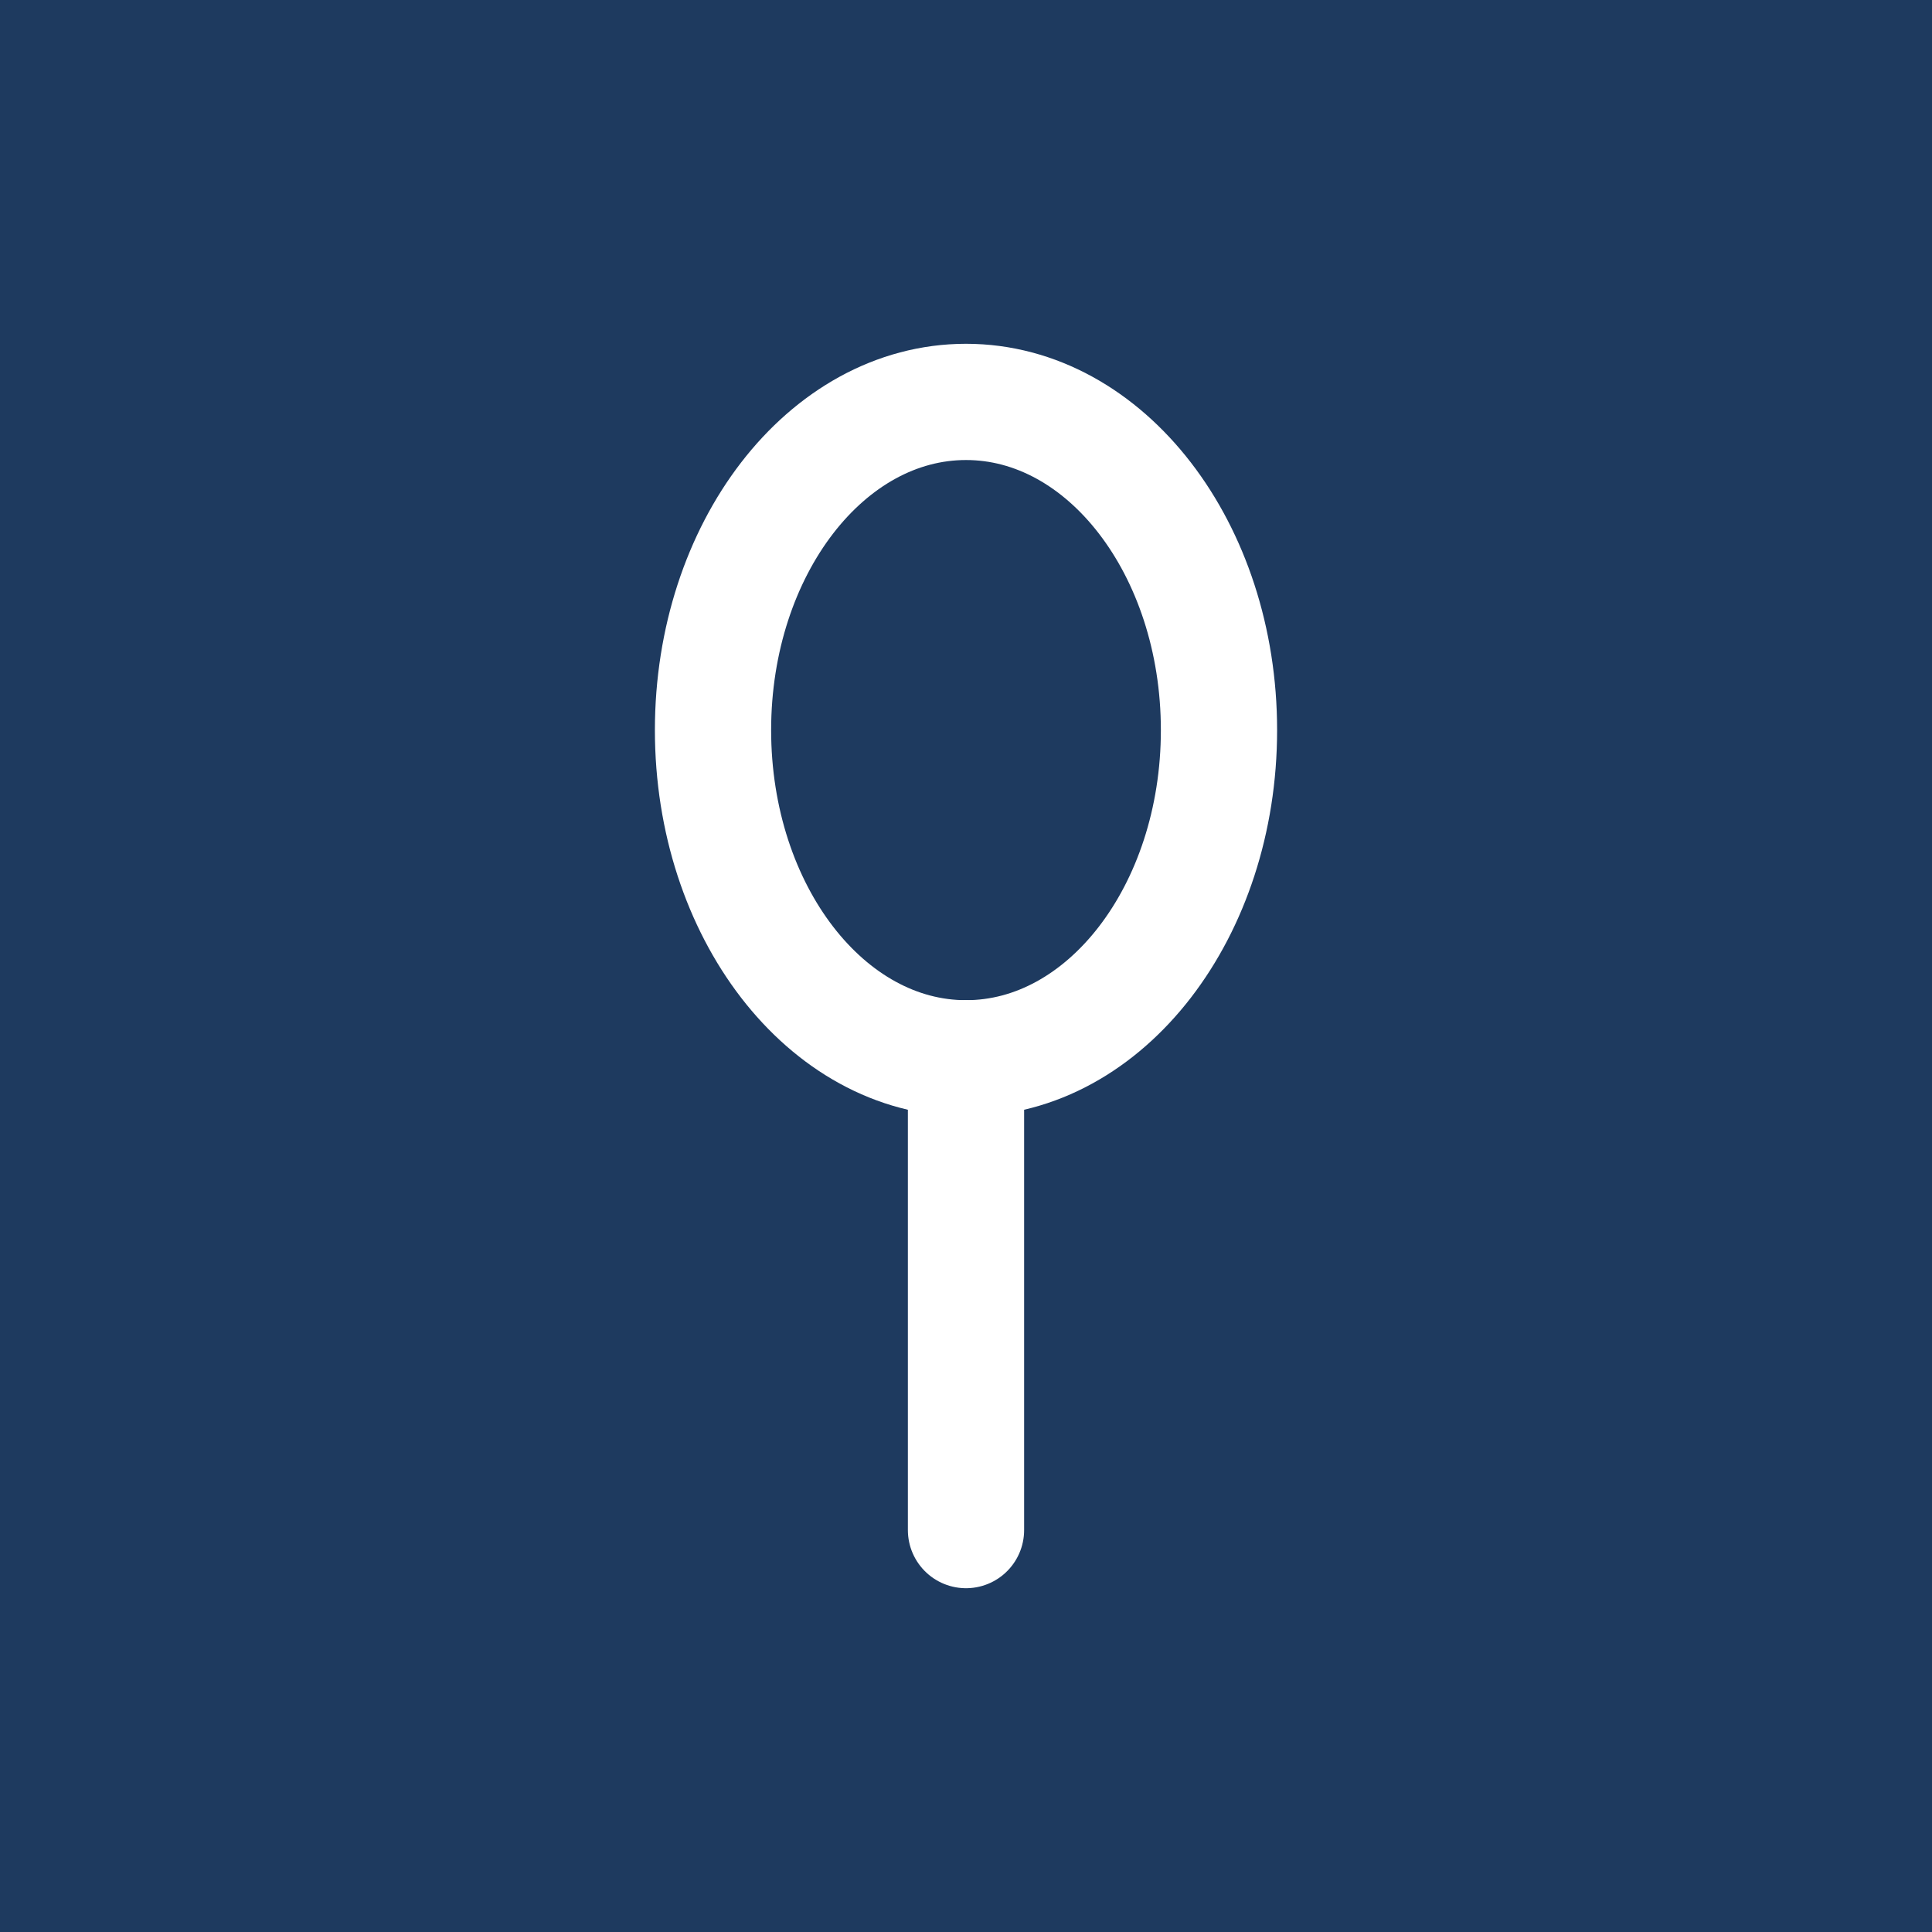
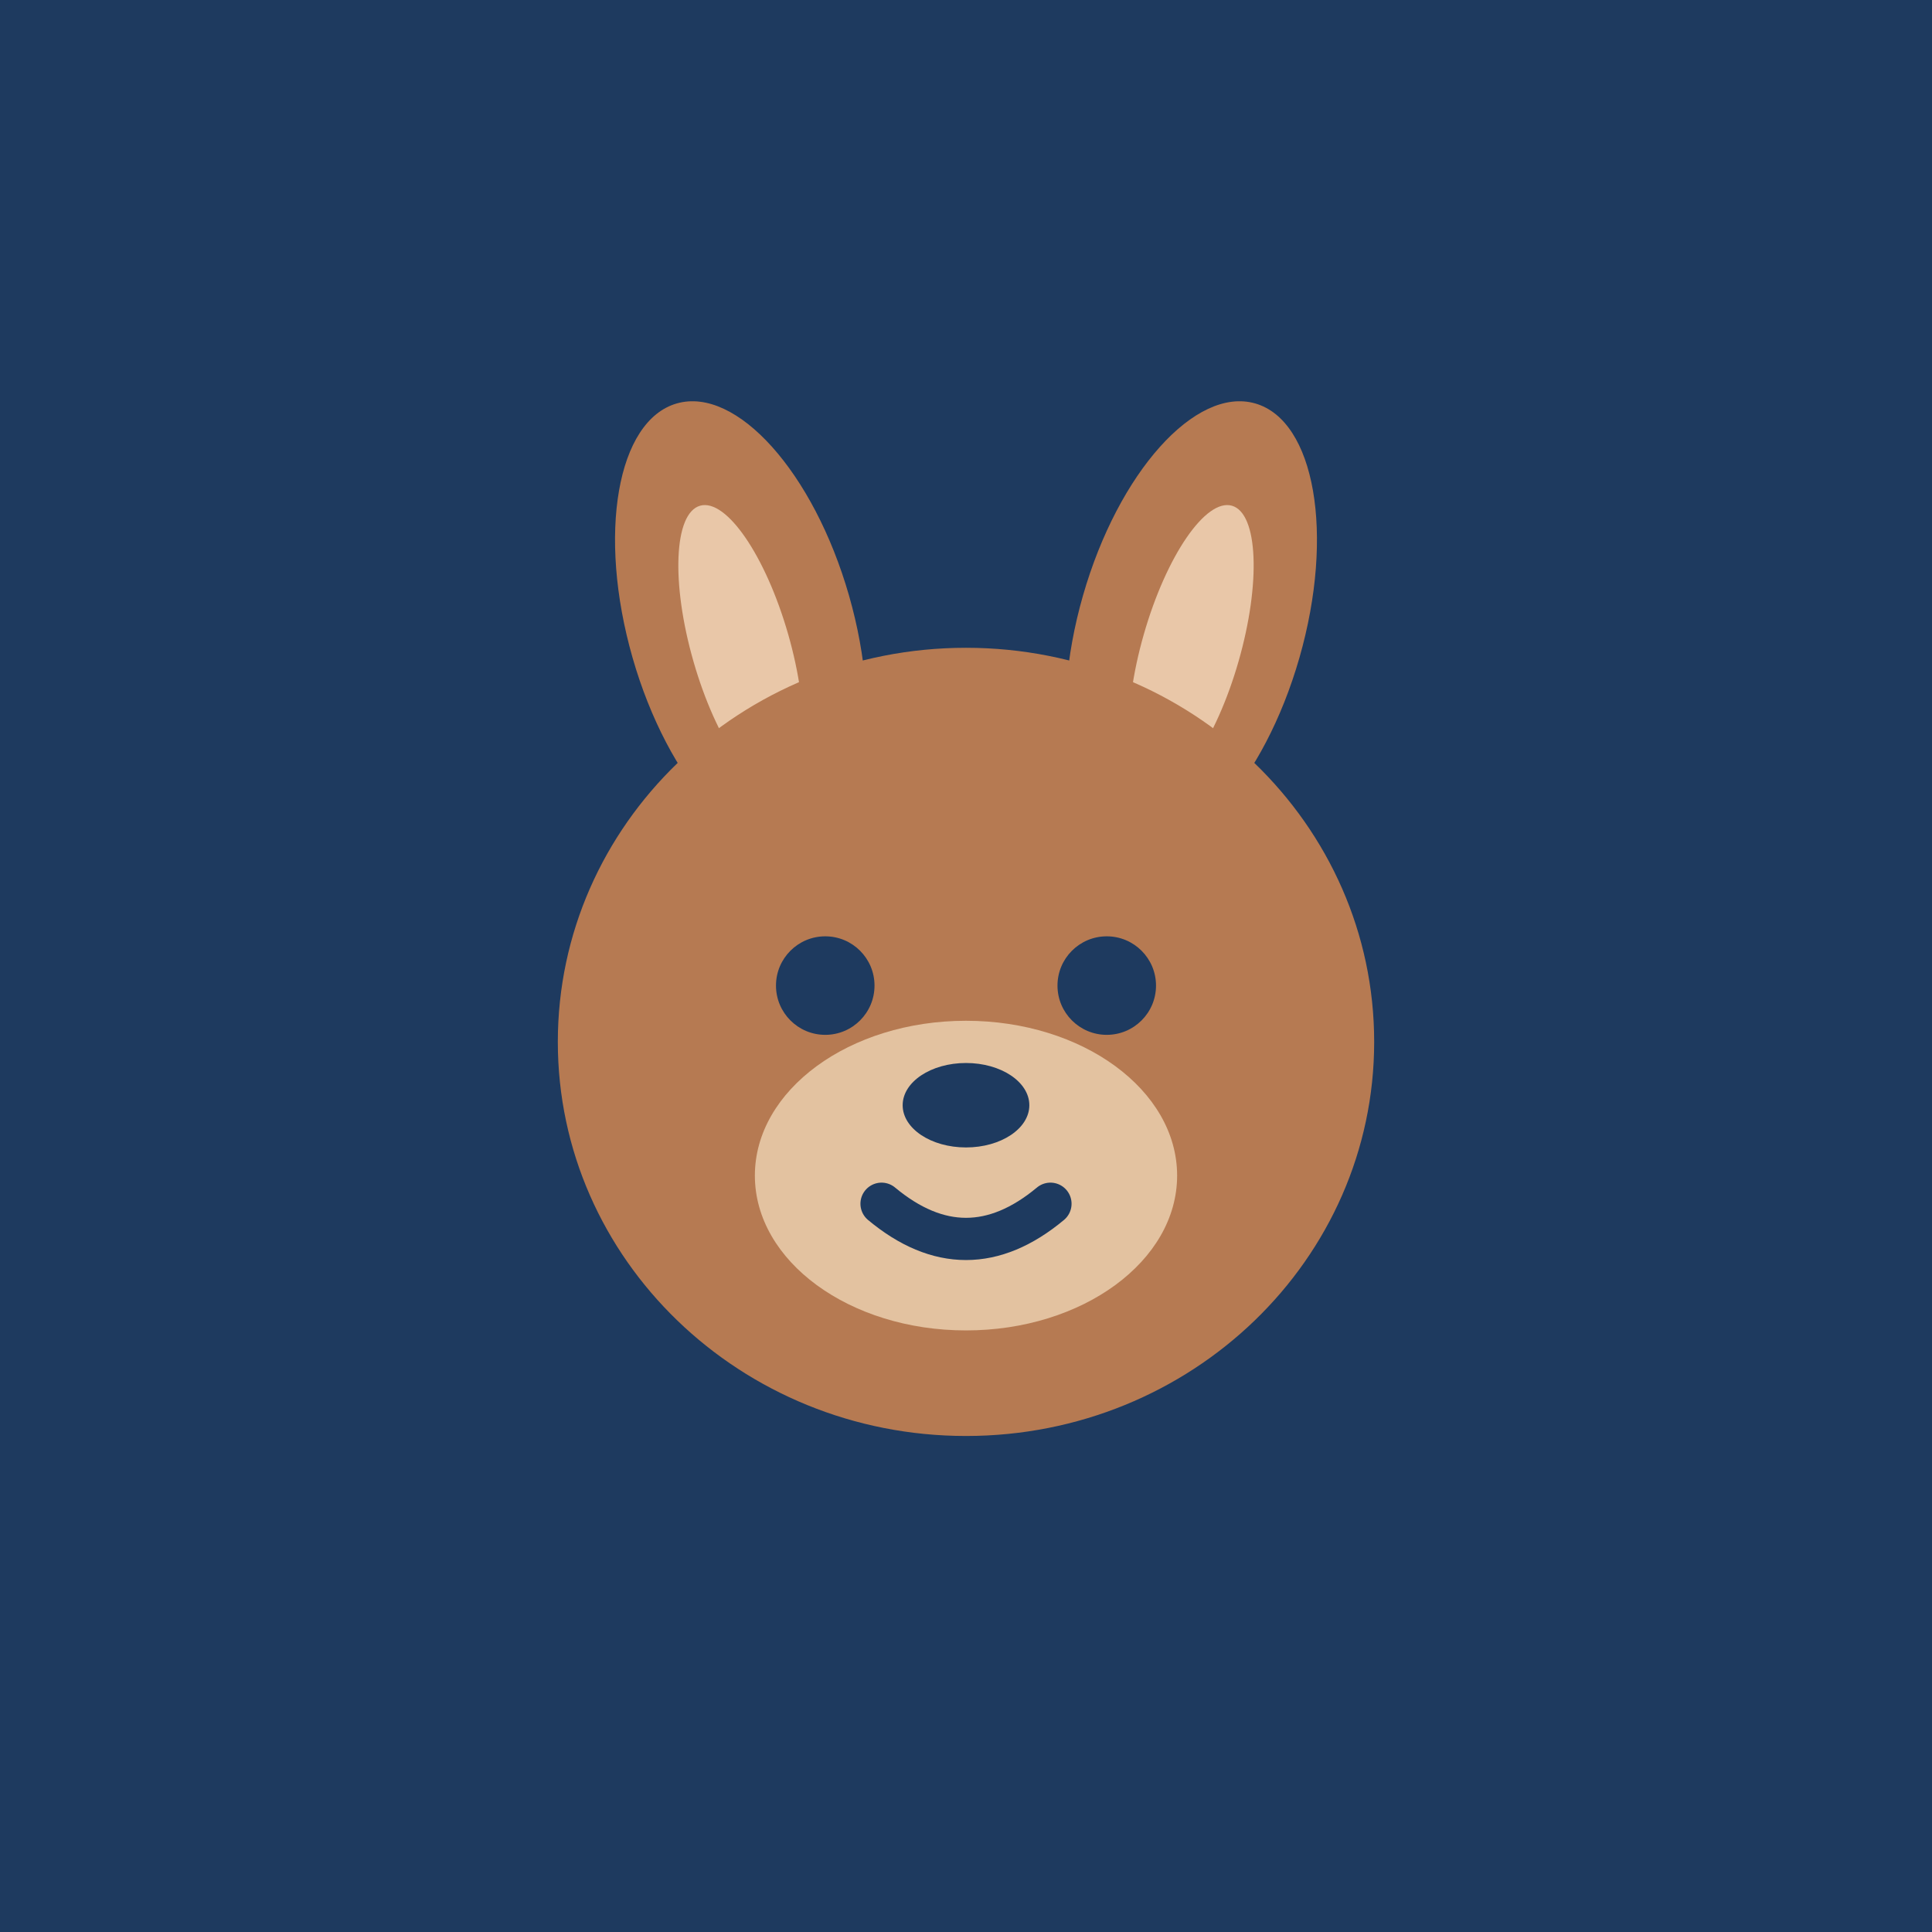
<svg xmlns="http://www.w3.org/2000/svg" viewBox="0 0 512 512">
  <rect width="512" height="512" fill="#1e3a5f" />
-   <g transform="translate(256 256) scale(0.906) translate(-256.0 -255.0)">
-     <ellipse cx="256" cy="186" rx="74" ry="96" fill="none" stroke="#ffffff" stroke-width="34" />
-     <path d="M256 282 V420" stroke="#ffffff" stroke-width="34" stroke-linecap="round" />
+   <g transform="translate(256 256) scale(0.8) translate(-256 -256)">
+     <svg x="81" y="62" width="350" height="373" viewBox="0 0 300 320">
+       <ellipse cx="86" cy="70" rx="32" ry="66" stroke-width="24" fill="#b67a52" transform="rotate(-16 86 70)" />
+       <ellipse cx="214" cy="70" rx="32" ry="66" stroke-width="24" fill="#b67a52" transform="rotate(16 214 70)" />
+       <ellipse cx="86" cy="76" rx="14" ry="42" fill="#e9c7a8" transform="rotate(-16 86 76)" />
+       <ellipse cx="214" cy="76" rx="14" ry="42" fill="#e9c7a8" transform="rotate(16 214 76)" />
+       <ellipse cx="150" cy="188" rx="116" ry="112" stroke-width="30" fill="#b67a52" />
+       <ellipse cx="150" cy="226" rx="60" ry="44" fill="#e3c2a0" />
+       <circle cx="110" cy="172" r="14" fill="#1e3a5f" />
+       <circle cx="190" cy="172" r="14" fill="#1e3a5f" />
+       <ellipse cx="150" cy="206" rx="18" ry="12" fill="#1e3a5f" />
+       <path d="M126 234 Q150 254 174 234" stroke="#1e3a5f" stroke-width="12" stroke-linecap="round" fill="none" />
+     </svg>
  </g>
</svg>
